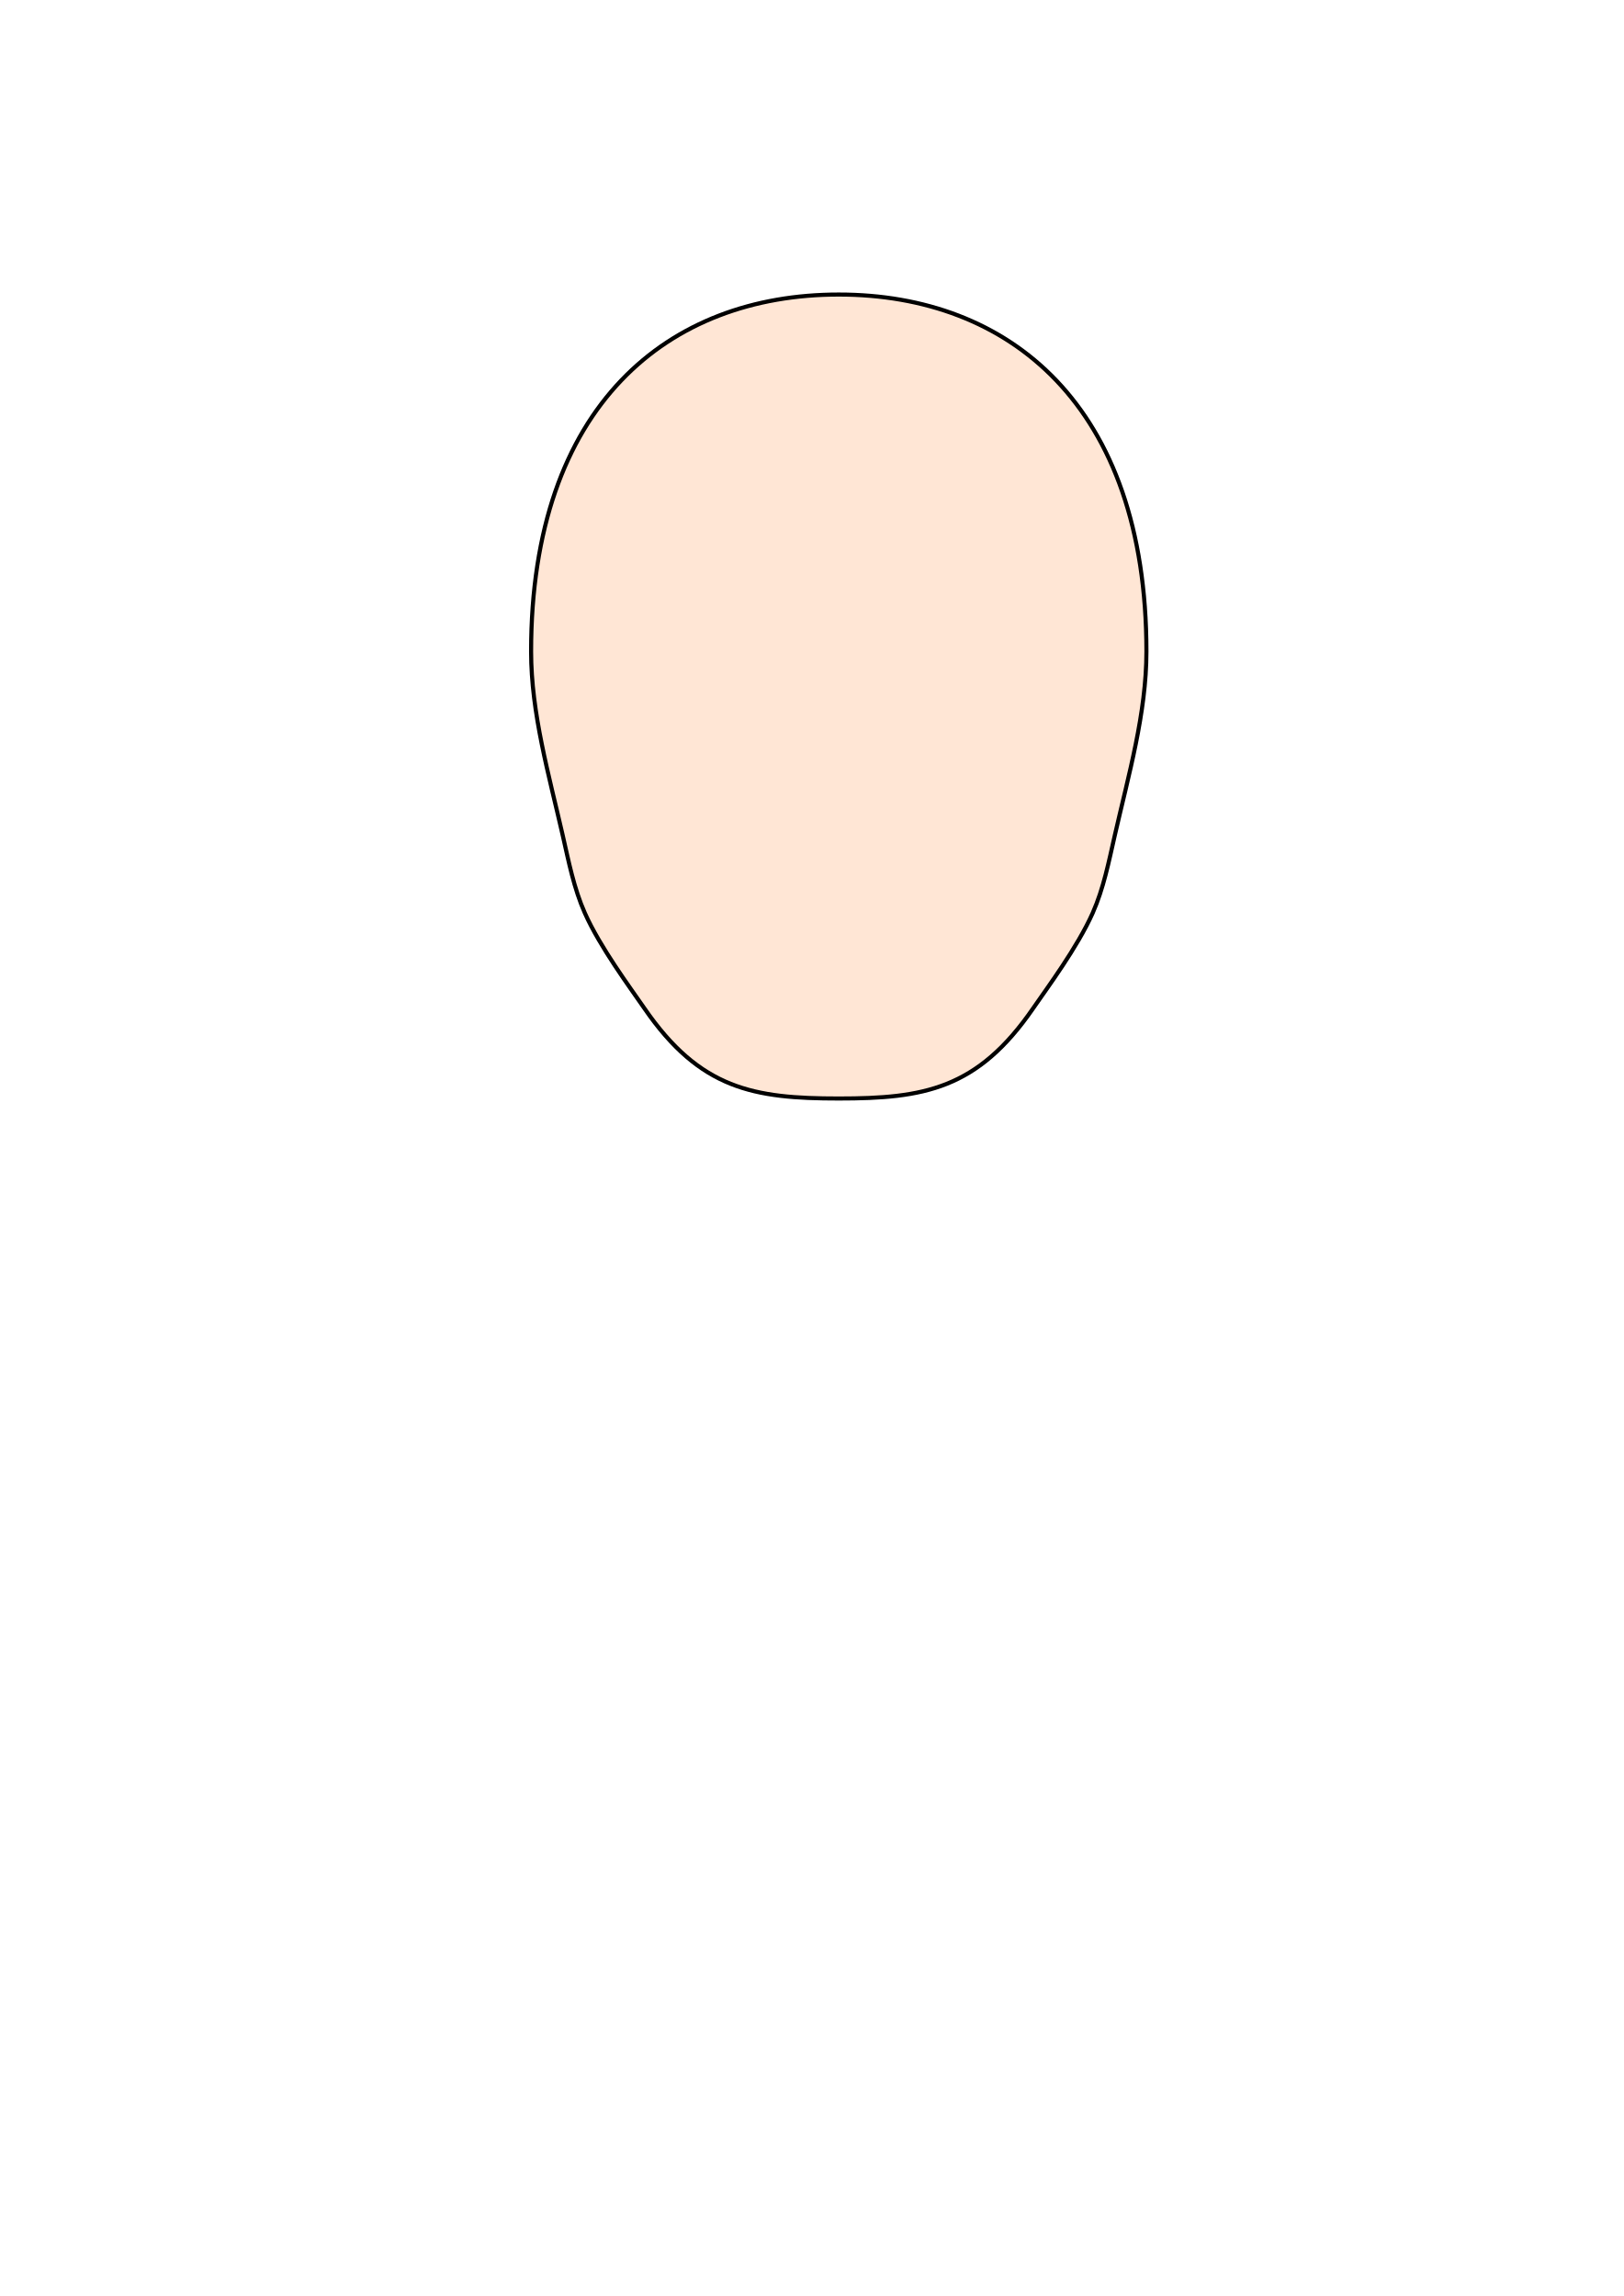
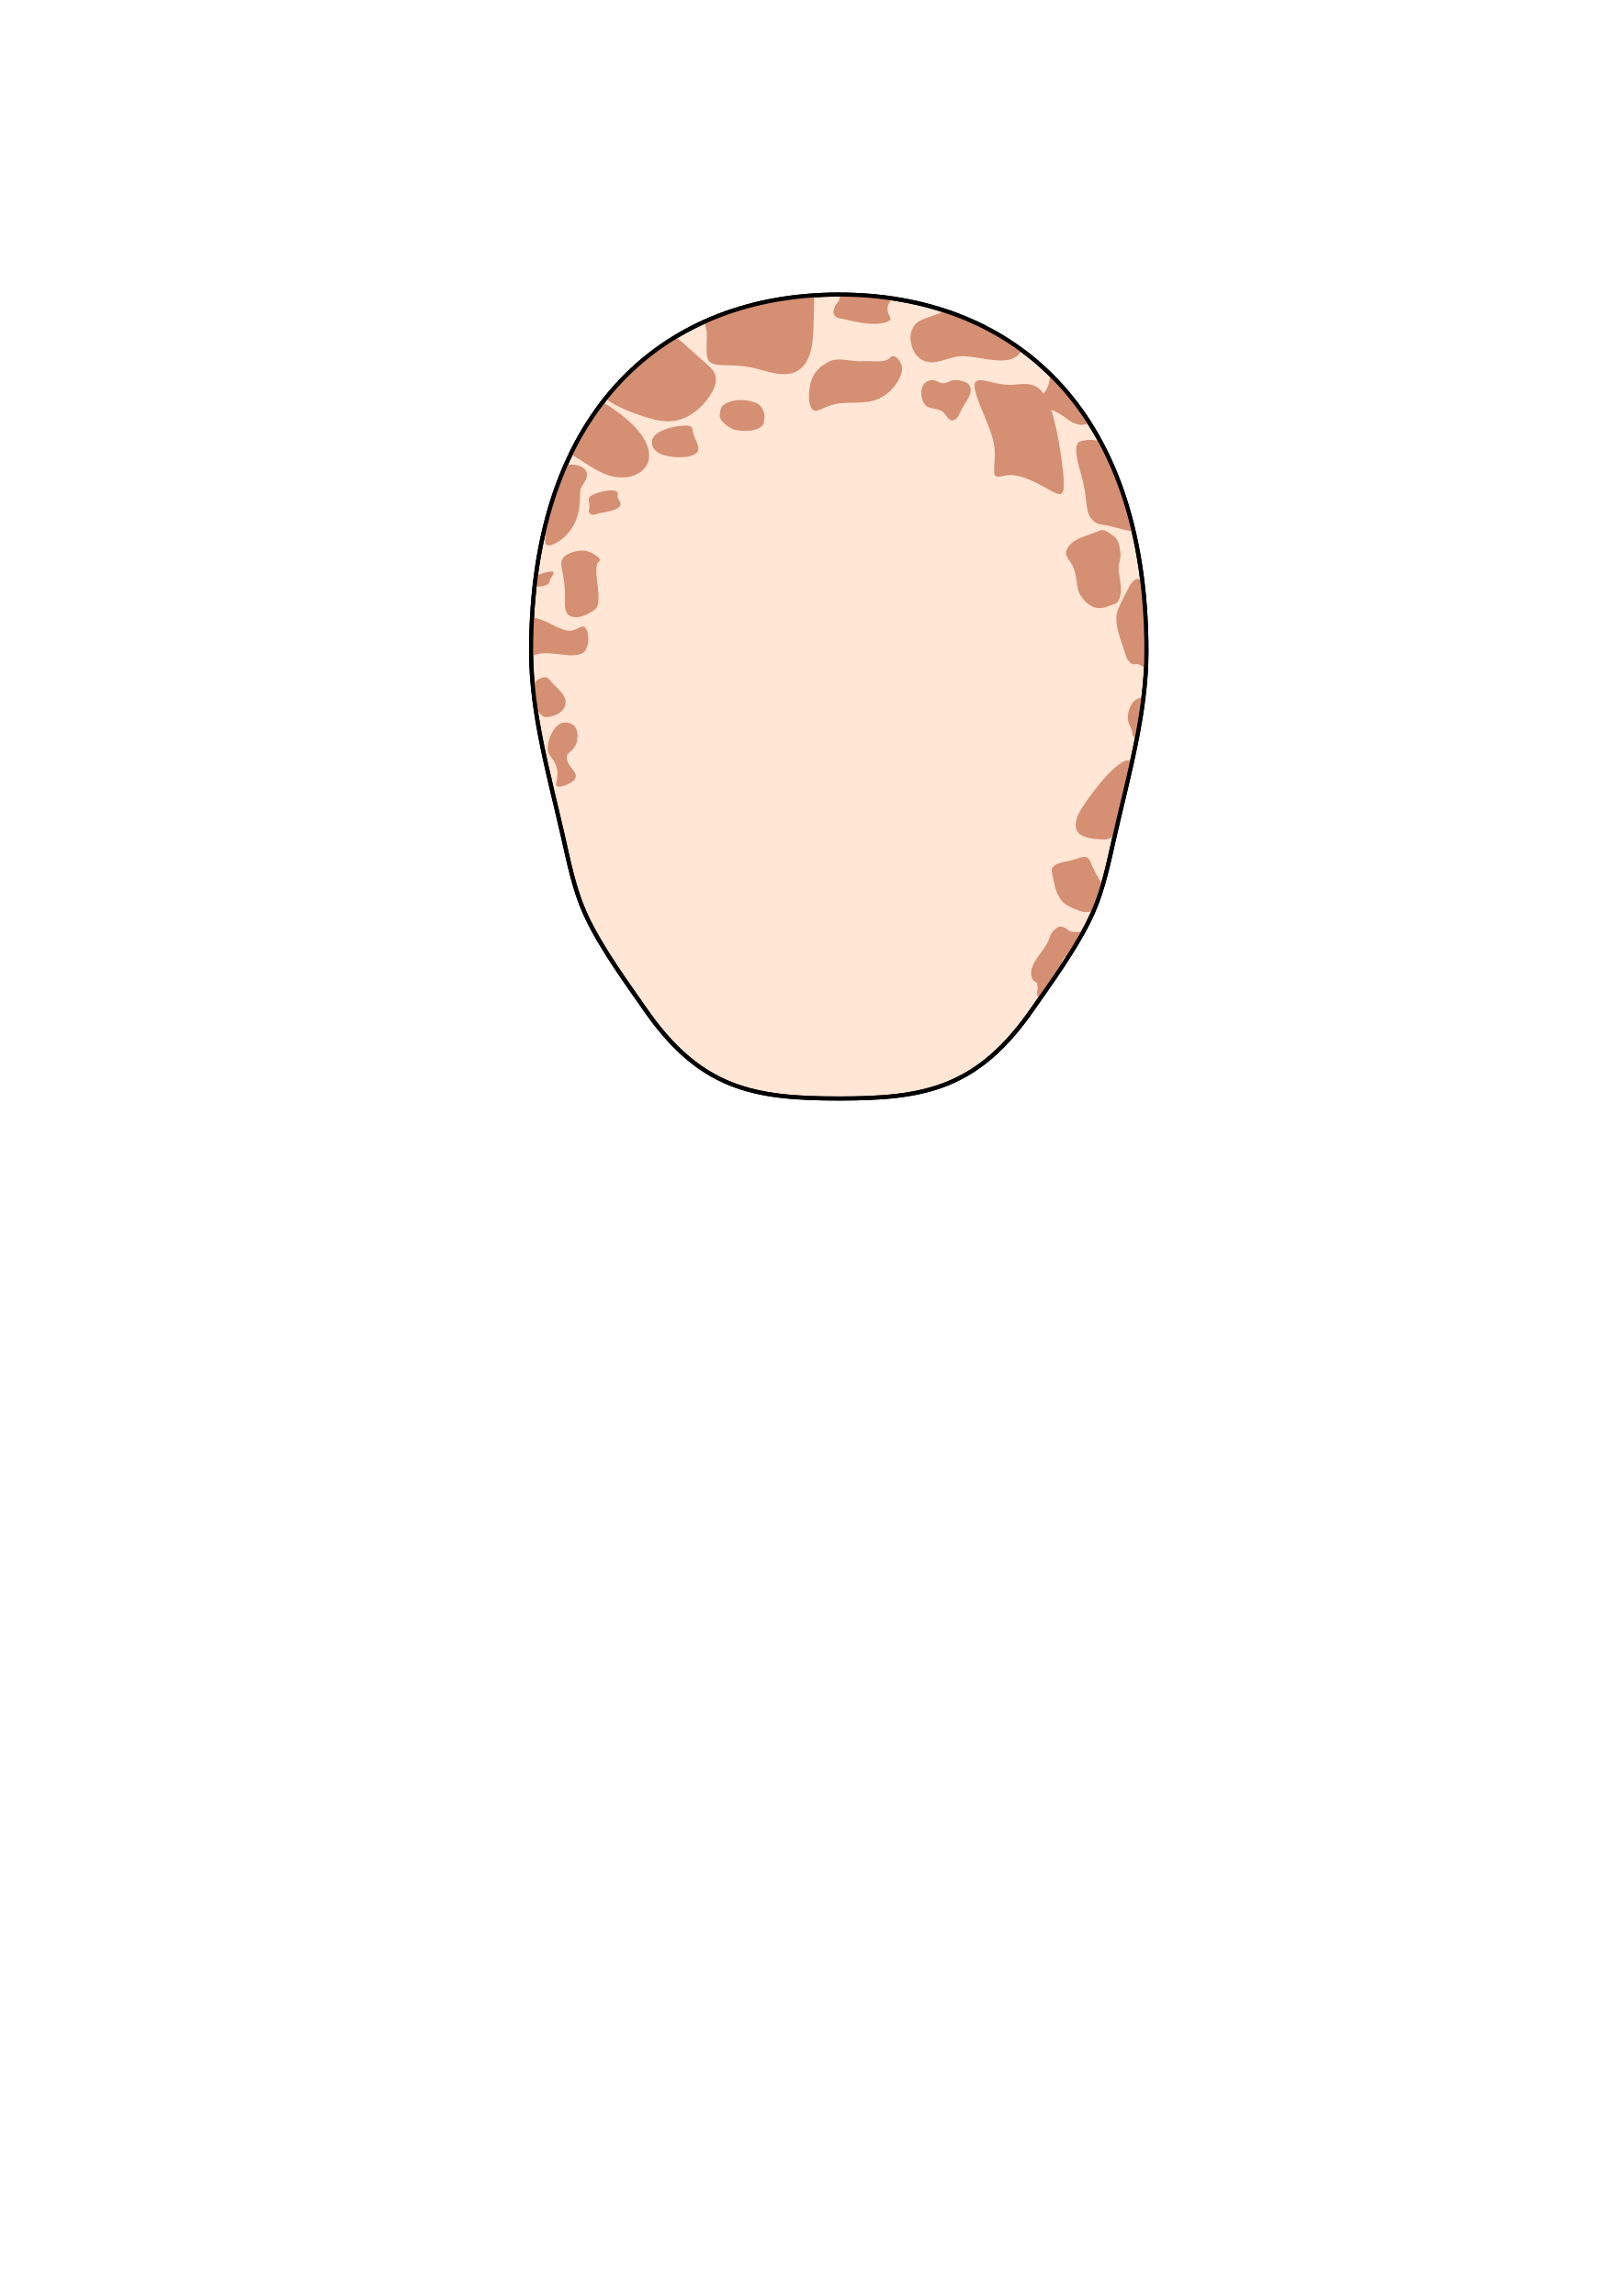
<svg xmlns="http://www.w3.org/2000/svg" width="210mm" height="297mm" viewBox="0 0 210 297" version="1.1" id="mySVG">
  <defs id="defs2">
    </defs>
  <g id="layer1">
    <path id="head" style="fill:#ffe6d5;stroke:#000000;stroke-width:0.529;stroke-linecap:round;stroke-linejoin:round;stroke-dasharray:none" d="m 148.271,84.278 c 0,7.983 -2.309,15.966 -4.099,23.822 -0.77,3.379 -1.442,6.831 -2.848,9.998 -1.969,4.433 -5.909,9.726 -7.709,12.342 -7.201,10.463 -14.147,11.658 -25.135,11.658 -10.988,0 -17.935,-1.194 -25.135,-11.658 -1.8,-2.616 -5.74,-7.909 -7.709,-12.342 -1.407,-3.167 -2.079,-6.62 -2.848,-9.998 -1.789,-7.856 -4.099,-15.838 -4.099,-23.822 0,-31.933 17.815,-46.178 39.791,-46.178 21.976,0 39.791,14.245 39.791,46.178 z" />
+     <path id="marks" style="display:inline;fill:#d58f73;fill-opacity:1;fill-rule:nonzero;stroke-width:0.338;stroke-dasharray:none" d="m 108.675,38.102 c -0.029,0.129 -0.047,0.254 -0.063,0.363 -0.043,0.321 -0.157,0.536 -0.332,0.744 -4e-4,4.75e-4 -10e-4,6.2e-4 -0.002,10e-4 -0.081,0.072 -0.166,0.15 -0.209,0.249 -0.176,0.399 -0.417,0.942 -0.172,1.297 0.319,0.437 0.747,0.432 1.213,0.517 0.511,0.093 1.287,0.328 2.288,0.486 1.603,0.253 2.976,0.128 3.539,-0.239 0.502,-0.327 0.068,-0.621 -0.073,-1.047 -0.009,-0.029 -0.018,-0.059 -0.026,-0.09 -0.062,-0.221 -0.061,-0.46 -0.007,-0.74 0.083,-0.357 0.301,-0.654 0.384,-1.011 0.005,-0.018 0.004,-0.037 0.007,-0.056 -2.13,-0.307 -4.317,-0.463 -6.547,-0.472 z m -3.509,0.111 c -4.718,0.319 -8.975,1.681 -13.31,3.074 -0.002,6.85e-4 -0.004,0.002 -0.006,0.003 -0.173,0.073 -0.419,0.063 -0.518,0.223 -0.285,0.461 0.085,1.07 0.089,1.623 0.012,1.839 -0.244,3.054 0.338,3.635 0.582,0.581 1.88,0.434 3.447,0.515 1.35,0.069 2.144,0.266 3.678,0.682 1.527,0.419 2.86,0.681 4.052,0.115 1.086,-0.516 1.692,-1.624 1.98,-2.909 0.15,-0.671 0.221,-1.386 0.264,-2.117 0.059,-1.01 0.158,-4.007 0.105,-4.381 -0.022,-0.156 -0.062,-0.31 -0.119,-0.462 z m 17.07,1.994 c -0.088,0.04 -0.192,0.086 -0.277,0.125 -2.163,0.97 -3.384,0.863 -3.988,2.269 -0.501,1.165 -0.089,2.845 0.911,3.693 1.403,1.128 2.88,0.3 4.58,-0.108 1.587,-0.381 3.533,0.329 5.646,0.434 1.09,0.054 1.999,-0.145 2.561,-0.676 0.217,-0.205 0.358,-0.439 0.44,-0.688 -2.997,-2.196 -6.314,-3.873 -9.872,-5.048 z m -34.892,3.385 c -2.161,1.309 -4.181,2.858 -5.635,4.266 -1.453,1.407 -2.45,2.501 -3.388,3.677 0.087,0.076 0.177,0.151 0.273,0.223 1.126,0.85 3.321,1.694 4.865,2.187 1.78,0.569 3.436,0.874 5.222,0.047 1.744,-0.807 3.262,-2.587 3.747,-4.025 C 92.933,48.465 92.241,47.788 91.104,46.838 90.022,45.933 88.729,44.576 87.344,43.592 Z m 27.874,2.572 c -0.788,0.919 -2.383,0.45 -3.589,0.554 -1.486,0.129 -3.157,-0.613 -4.475,0.086 -1.258,0.668 -2.212,1.543 -2.462,3.492 -0.25,1.949 0.241,2.91 0.855,2.842 0.659,-0.073 1.637,-0.818 3.032,-0.967 1.395,-0.149 3.141,0.048 4.561,-0.402 1.435,-0.455 2.536,-1.533 3.189,-2.831 0.654,-1.3 0.282,-2.051 -0.361,-2.685 -0.179,-0.177 -0.562,-0.257 -0.75,-0.09 z m 20.58,2.223 c -0.066,1.52 -0.372,1.931 -0.826,2.525 -0.306,-0.43 -0.644,-0.741 -1.029,-0.943 -0.838,-0.439 -1.76,-0.301 -2.715,-0.215 -0.068,0.006 -0.136,0.012 -0.204,0.018 -1.84,0.135 -3.595,-0.734 -4.485,-0.573 -1.008,0.182 -0.346,1.946 0.809,4.69 1.155,2.744 1.426,3.858 1.278,5.825 -0.127,1.689 -0.153,2.118 0.903,1.903 0.659,-0.134 1.306,-0.312 2.531,0.05 1.456,0.415 2.64,1.161 3.92,1.849 1.104,0.594 1.565,0.656 1.61,-0.713 0.052,-1.58 -0.674,-6.913 -1.636,-9.803 0.38,0.158 0.795,0.34 1.206,0.589 0.397,0.237 0.676,0.467 1.056,0.742 0.102,0.079 0.207,0.15 0.316,0.214 0.123,0.072 0.25,0.135 0.377,0.188 0.293,0.119 0.579,0.198 0.854,0.221 0.447,0.039 0.805,-0.076 1.128,-0.269 -0.892,-1.399 -1.824,-2.692 -2.883,-3.921 -1.6e-4,-1.85e-4 -4.3e-4,-2.91e-4 -5.2e-4,-5.17e-4 v -6e-6 c -0.395,-1.007 -1.443,-1.628 -2.209,-2.378 z m -16.456,1.54 c -0.329,0.734 -0.219,1.761 0.272,2.398 0.476,0.619 1.511,0.451 2.182,0.851 0.535,0.319 0.806,1.272 1.425,1.208 0.661,-0.069 0.903,-0.991 1.223,-1.574 0.483,-0.879 1.414,-1.913 1.013,-2.832 -0.276,-0.633 -1.216,-0.764 -1.905,-0.816 -0.543,-0.041 -1.036,0.411 -1.58,0.41 -0.534,-0.001 -1.023,-0.503 -1.548,-0.409 -0.434,0.078 -0.901,0.361 -1.081,0.763 z m -41.407,2.103 c -1.546,2.009 -2.927,4.245 -4.121,6.712 0.15,0.084 0.302,0.171 1.112,0.665 0.81,0.494 2.343,1.667 4.011,2.145 1.611,0.461 3.044,0.162 3.978,-0.55 0.93,-0.71 1.27,-1.782 0.889,-3.076 -0.391,-1.325 -1.428,-2.569 -2.82,-3.756 -0.847,-0.722 -1.972,-1.559 -3.048,-2.139 z m 20.043,0.181 c -1.313,-0.636 -3.164,-0.667 -4.373,0.148 -0.351,0.237 -0.448,0.743 -0.515,1.161 -0.03,0.188 -0.021,0.394 0.056,0.567 0.184,0.416 0.546,0.747 0.916,1.013 0.381,0.274 0.825,0.507 1.291,0.563 1.07,0.129 2.389,0.172 3.185,-0.554 0.311,-0.284 0.301,-0.8 0.329,-1.221 0.013,-0.193 -0.004,-0.395 -0.076,-0.575 -0.171,-0.423 -0.401,-0.904 -0.811,-1.103 z m -9.325,2.838 c -0.091,2.8e-5 -0.192,0.003 -0.302,0.01 -0.838,0.05 -2.021,0.3 -2.848,0.703 -0.847,0.413 -1.194,0.916 -1.199,1.449 -0.005,0.534 0.296,1.039 0.852,1.366 0.566,0.332 1.52,0.549 2.616,0.566 1.116,0.018 2.054,-0.184 2.399,-0.662 0.348,-0.482 0.03,-1.112 -0.234,-1.694 -0.393,-0.867 -0.235,-0.724 -0.381,-1.321 -0.064,-0.261 -0.264,-0.416 -0.904,-0.416 z m 52.296,1.851 c -0.444,0.003 -0.877,0.078 -1.291,0.221 -0.542,0.187 -0.575,1.239 -0.312,2.408 0.263,1.168 0.701,2.496 0.928,3.792 0.024,0.136 0.045,0.27 0.063,0.404 0.185,1.342 0.192,2.178 0.521,2.903 0.293,0.645 0.879,1.131 1.425,1.194 1.089,0.125 2.084,0.444 3.049,0.688 0.338,0.086 0.659,0.159 0.949,0.195 0.134,0.017 0.223,-0.058 0.283,-0.193 -1.012,-4.272 -2.452,-8.068 -4.256,-11.404 -0.457,-0.14 -0.913,-0.21 -1.36,-0.207 z m -67.052,3.196 c -0.245,-0.001 -0.494,0.025 -0.739,0.07 -0.568,1.294 -1.066,2.697 -1.553,4.062 -1.83e-4,5.13e-4 -3.55e-4,0.001 -5.16e-4,0.002 -0.393,1.27 -0.776,2.508 -1.101,3.832 0.095,0.614 0.08,1.16 0.003,1.607 -0.111,0.644 0.111,1.381 1.697,0.397 1.569,-0.974 2.513,-2.695 2.72,-4.476 0.239,-2.055 -0.148,-1.986 0.557,-3.024 0.451,-0.664 0.758,-1.569 -0.155,-2.107 -0.421,-0.248 -0.917,-0.359 -1.427,-0.362 z m 5.141,3.335 c -0.503,1.06e-4 -1.139,0.12 -1.704,0.301 -0.783,0.252 -1.092,0.476 -1.162,0.678 -0.07,0.202 0.053,0.715 0.067,1.073 0.012,0.301 -0.204,0.699 0.018,0.904 0.45,0.416 0.703,0.073 1.836,-0.111 1.183,-0.192 2.036,-0.505 2.149,-0.957 0.101,-0.406 -0.354,-0.745 -0.378,-1.033 -0.023,-0.271 0.231,-0.61 -0.242,-0.777 -0.154,-0.055 -0.354,-0.079 -0.583,-0.079 z m 63.569,5.147 c -0.166,-0.024 -0.336,0.049 -0.491,0.112 -1.525,0.622 -3.717,1.014 -4.212,2.585 -0.227,0.72 0.6,1.349 0.901,2.076 0.588,1.347 0.285,2.632 0.973,3.71 0.427,0.669 0.996,1.248 1.836,1.518 0.578,0.196 1.237,0.062 1.857,-0.207 0.39,-0.17 0.901,-0.218 1.124,-0.575 0.72,-1.151 0.224,-2.594 0.083,-4.074 -0.057,-0.81 0.326,-1.476 0.233,-2.212 -0.092,-0.729 -0.161,-1.531 -0.766,-2.067 -0.491,-0.367 -0.954,-0.783 -1.536,-0.868 z m -67.403,2.643 c -0.138,-3.26e-4 -0.289,0.005 -0.491,0.038 -0.277,0.045 -0.698,0.15 -1.108,0.344 -0.96,0.455 -1.165,0.993 -0.952,1.94 0.213,0.947 0.463,2.395 0.41,3.786 -0.059,1.532 0.076,2.336 1.131,2.495 0.461,0.07 1.01,-0.028 1.515,-0.274 0.501,-0.227 1.055,-0.49 1.386,-0.851 0.623,-0.831 0.168,-2.733 0.05,-4.441 -0.097,-1.411 0.193,-1.481 0.418,-1.723 0.123,-0.133 -0.084,-0.52 -1.051,-1.014 -0.4,-0.204 -0.734,-0.27 -0.967,-0.29 -0.08,-0.007 -0.149,-0.009 -0.205,-0.009 -0.045,-6.21e-4 -0.089,-0.001 -0.135,-0.001 z m -3.899,2.703 c -0.431,0.005 -1.268,0.261 -1.838,0.486 -0.063,0.025 -0.108,0.047 -0.164,0.071 -0.056,0.427 -0.109,0.857 -0.158,1.291 0.107,0.032 0.218,0.06 0.33,0.075 0.329,0.046 0.684,0.014 1.038,-0.106 0.329,-0.111 0.49,-0.25 0.521,-0.407 0.031,-0.157 0.11,-0.407 0.331,-0.739 0.236,-0.355 0.426,-0.658 -0.02,-0.671 -0.013,-3.75e-4 -0.027,-6.74e-4 -0.041,-5.17e-4 z m 75.934,0.964 c -0.65,0.014 -1.019,0.656 -1.3,1.215 -0.032,0.063 -1.137,2.084 -1.438,3.021 -0.302,0.937 -0.055,2.267 0.588,4.085 0.618,1.746 0.477,1.968 1.189,2.602 0.446,0.397 0.616,-0.338 1.704,0.549 0.08,0.066 0.151,0.131 0.223,0.195 0.039,-0.759 0.066,-1.518 0.066,-2.277 0,-3.269 -0.19,-6.35 -0.548,-9.252 -0.128,-0.087 -0.268,-0.132 -0.42,-0.138 -0.021,-8.8e-4 -0.043,-9.33e-4 -0.064,-5.17e-4 z m -78.435,5.012 c -0.037,0.688 -0.068,1.395 -0.082,2.093 -3e-6,1.72e-4 10e-7,3.45e-4 0,5.17e-4 -0.006,0.761 -0.034,1.511 -0.034,2.284 0,0.189 0.007,0.378 0.01,0.567 0.199,-0.067 0.409,-0.135 0.648,-0.196 0.89,-0.225 1.785,-0.171 2.81,-0.038 1.136,0.146 2.005,0.256 2.769,0.035 0.723,-0.21 0.77,-0.46 1,-0.984 0.38,-0.868 0.105,-2.465 -0.424,-2.597 -0.575,-0.143 -1.211,0.799 -2.396,0.449 -0.14,-0.042 -0.281,-0.088 -0.423,-0.14 -0.611,-0.222 -1.043,-0.461 -1.68,-0.779 -0.818,-0.407 -1.563,-0.671 -2.198,-0.695 z m 1.124,12.496 c 0.322,0.345 0.542,0.472 1.39,0.274 0.924,-0.215 1.827,-0.836 1.844,-1.821 0.016,-0.937 -0.966,-1.692 -1.63,-2.395 -0.66,-0.699 -0.708,-1.2 -1.946,-0.548 -1.239,0.652 -0.902,3.156 0.343,4.489 z m 77.959,-2.174 c -0.36,0.034 -0.824,0.107 -1.109,0.373 -0.589,0.549 -0.895,1.426 -0.926,2.231 -0.022,0.561 0.327,1.075 0.522,1.601 0.11,0.296 -0.001,0.949 0.366,0.875 0.1,-0.02 0.216,-0.016 0.335,-0.004 0.324,-1.69 0.606,-3.382 0.812,-5.076 z M 72.905,93.478 c -1.336,0.154 -2.102,2.345 -2.068,3.464 0.035,1.119 1.818,1.592 1.089,4.437 -0.22,0.859 2.073,0.077 2.467,-0.68 0.483,-0.927 -1.338,-1.613 -1.05,-2.955 0.094,-0.505 1.277,-0.679 1.347,-2.416 0.063,-1.57 -0.934,-1.949 -1.785,-1.851 z m 72.965,4.884 -5.2e-4,10e-4 c -0.843,-0.007 -2.401,1.515 -3.466,2.798 -0.851,1.026 -2.095,2.66 -2.728,3.775 -0.633,1.115 -0.83,2.261 -0.082,2.925 0.632,0.561 1.993,0.657 2.579,0.711 0.714,0.065 1.278,0.06 2.012,-0.567 0.005,-0.004 0.009,-0.008 0.013,-0.012 0.704,-3.084 1.484,-6.188 2.174,-9.303 -0.087,-0.192 -0.234,-0.309 -0.462,-0.325 -0.013,-8.81e-4 -0.026,-0.001 -0.039,-0.003 z m -5.677,12.477 c -0.156,0.006 -0.336,0.045 -0.547,0.118 -0.623,0.216 -1.305,0.405 -2.047,0.544 -1.003,0.188 -1.683,0.573 -1.564,1.297 0.093,0.564 0.27,1.204 0.391,1.843 0.095,0.499 0.371,1.171 0.751,1.694 0.204,0.283 0.428,0.516 0.69,0.683 0.645,0.409 1.185,0.585 1.808,0.82 0.628,0.236 1.301,0.192 1.818,-0.135 0.431,-1.021 0.791,-2.07 1.106,-3.135 -0.144,-0.351 -0.334,-0.693 -0.521,-0.99 -0.389,-0.618 -0.715,-1.267 -0.937,-1.866 -0.223,-0.6 -0.478,-0.889 -0.947,-0.873 z m -3.187,9.017 v 10e-4 c -0.022,-0.055 -1.021,0.571 -1.186,1.212 -0.379,1.466 -1.679,2.496 -2.269,3.886 -0.27,0.637 -0.381,1.817 0.514,2.125 0.052,0.187 0.195,0.523 0.126,0.868 -0.055,0.291 -0.077,0.498 -0.028,0.826 0.019,0.15 0.126,0.308 0.253,0.34 0.033,0.011 0.071,0.018 0.109,0.026 0.797,-1.133 1.711,-2.433 2.718,-3.948 -0.003,-0.182 -0.002,-0.359 0.019,-0.514 0.087,-0.656 0.794,-1.252 1.475,-1.812 0.486,-0.788 0.955,-1.585 1.389,-2.377 -0.038,-0.003 -0.071,-0.008 -0.121,-0.004 -0.308,0.052 -0.628,0.094 -1.024,0.07 -0.12,-0.003 -0.263,-0.02 -0.43,-0.046 -0.152,-0.042 -0.278,-0.102 -0.381,-0.18 -0.176,-0.086 -0.177,-0.224 -0.351,-0.282 -0.213,-0.079 -0.391,-0.195 -0.795,-0.187 -0.006,-0.002 -0.012,-0.005 -0.018,-0.006 z" />
+     <path id="path950" style="fill:none;stroke:#000000;stroke-width:0.529;stroke-linecap:round;stroke-linejoin:round;stroke-dasharray:none" d="m 148.271,84.278 c 0,7.983 -2.309,15.966 -4.099,23.822 -0.77,3.379 -1.442,6.831 -2.848,9.998 -1.969,4.433 -5.909,9.726 -7.709,12.342 -7.201,10.463 -14.147,11.658 -25.135,11.658 -10.988,0 -17.935,-1.194 -25.135,-11.658 -1.8,-2.616 -5.74,-7.909 -7.709,-12.342 -1.407,-3.167 -2.079,-6.62 -2.848,-9.998 -1.789,-7.856 -4.099,-15.838 -4.099,-23.822 0,-31.933 17.815,-46.178 39.791,-46.178 21.976,0 39.791,14.245 39.791,46.178 z" />
  </g>
</svg>
